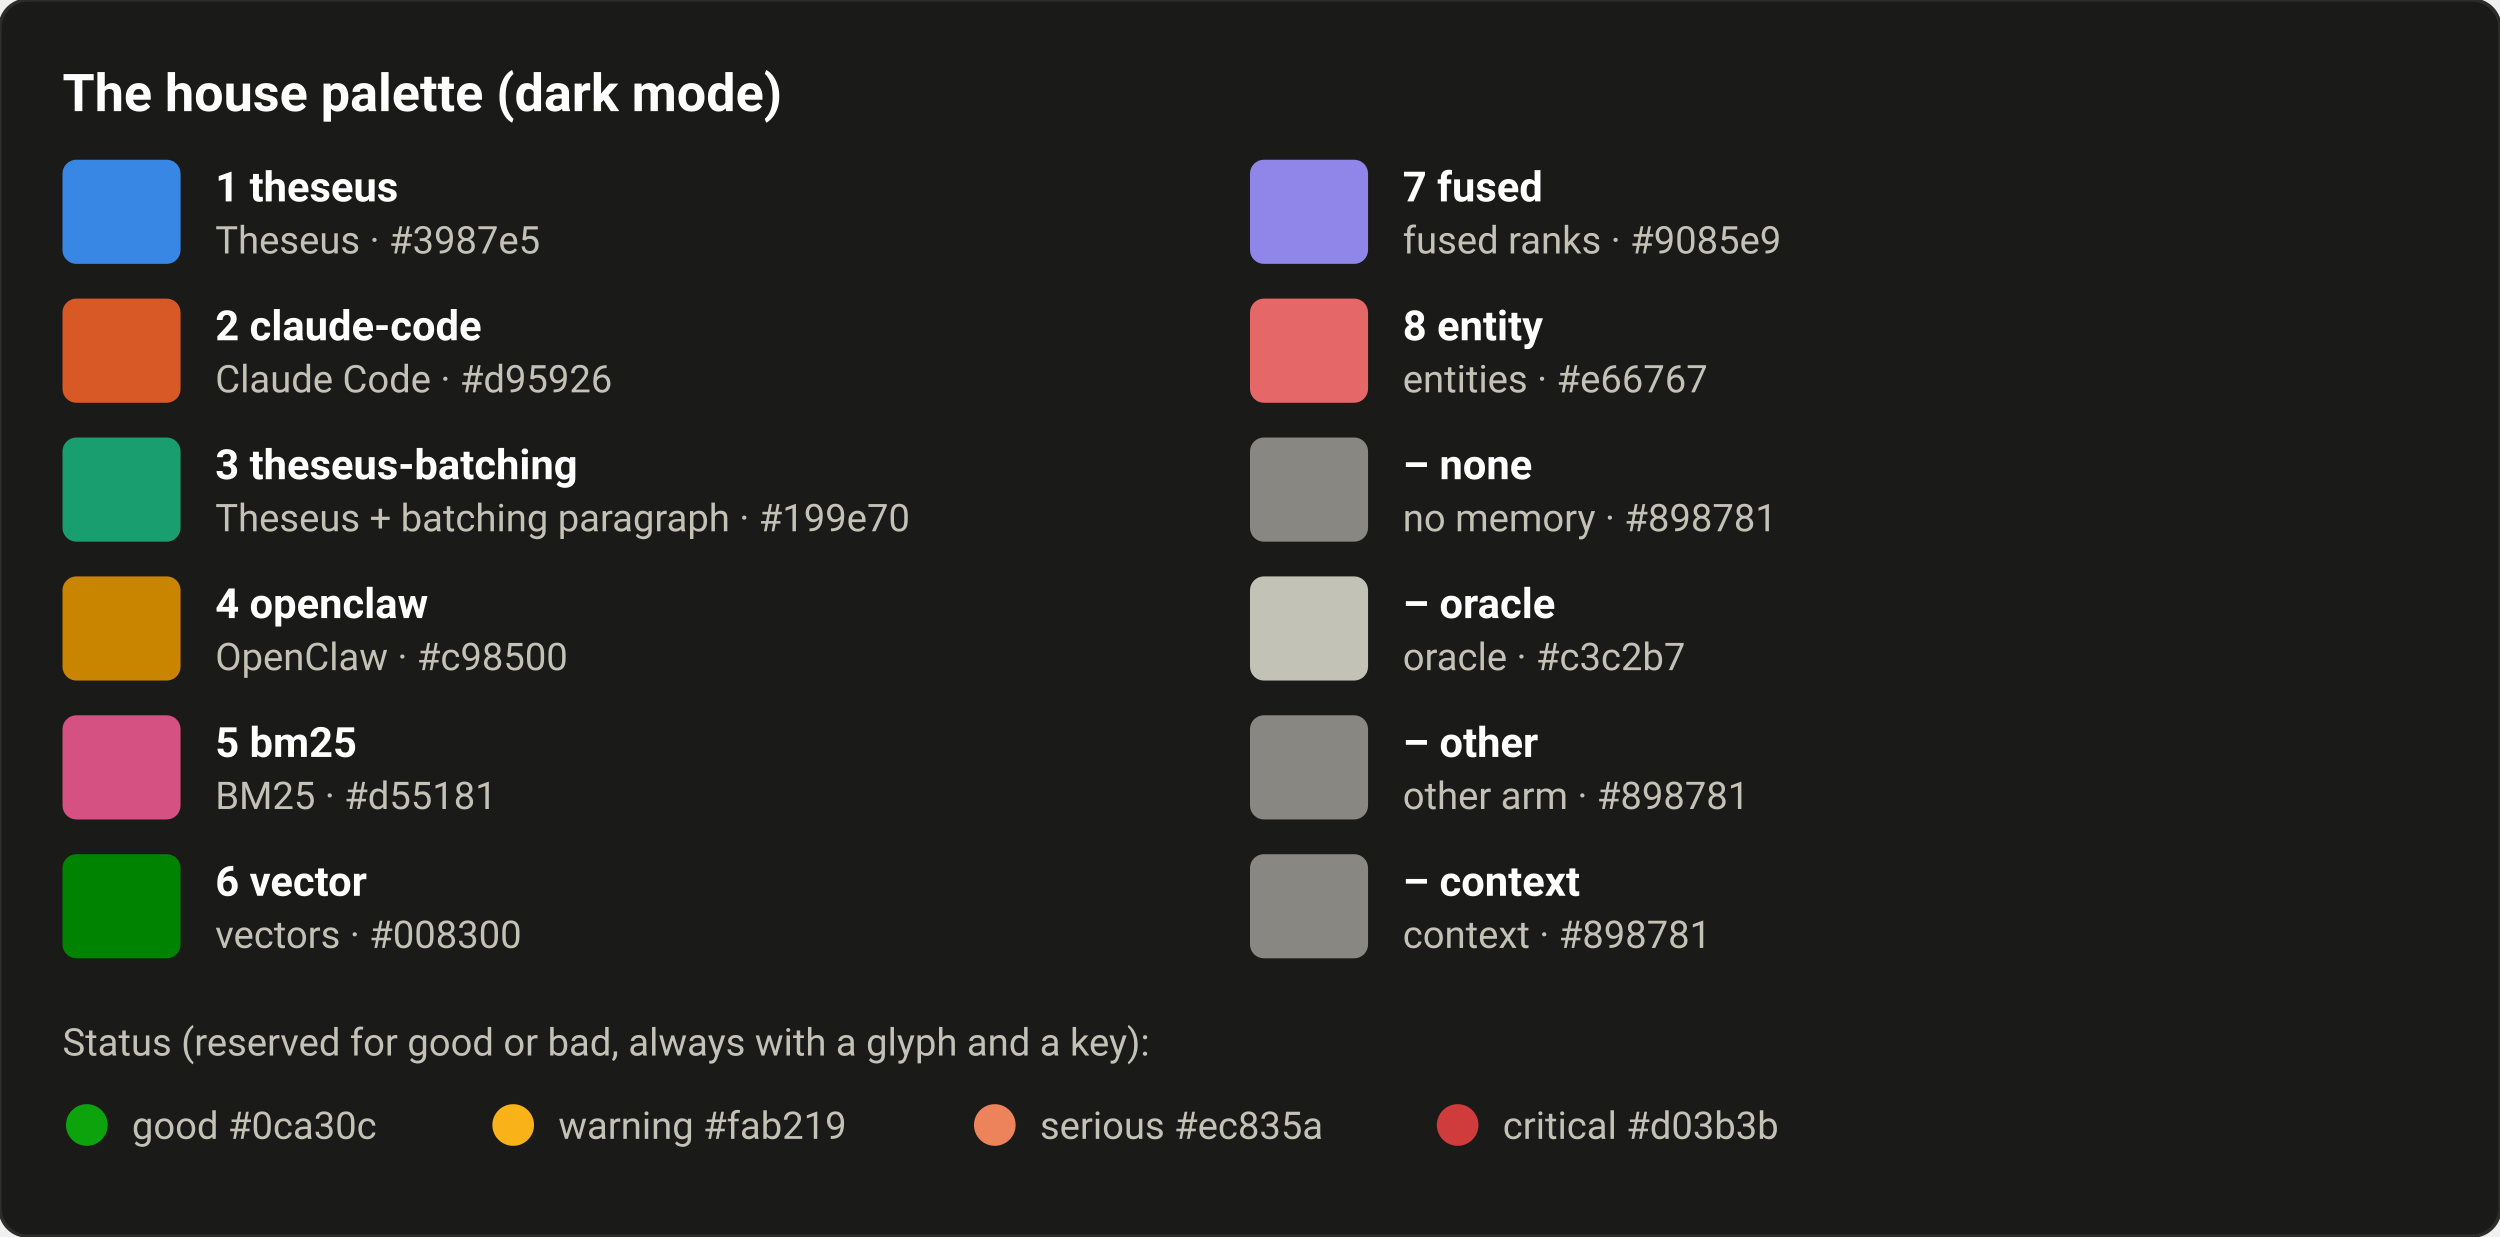
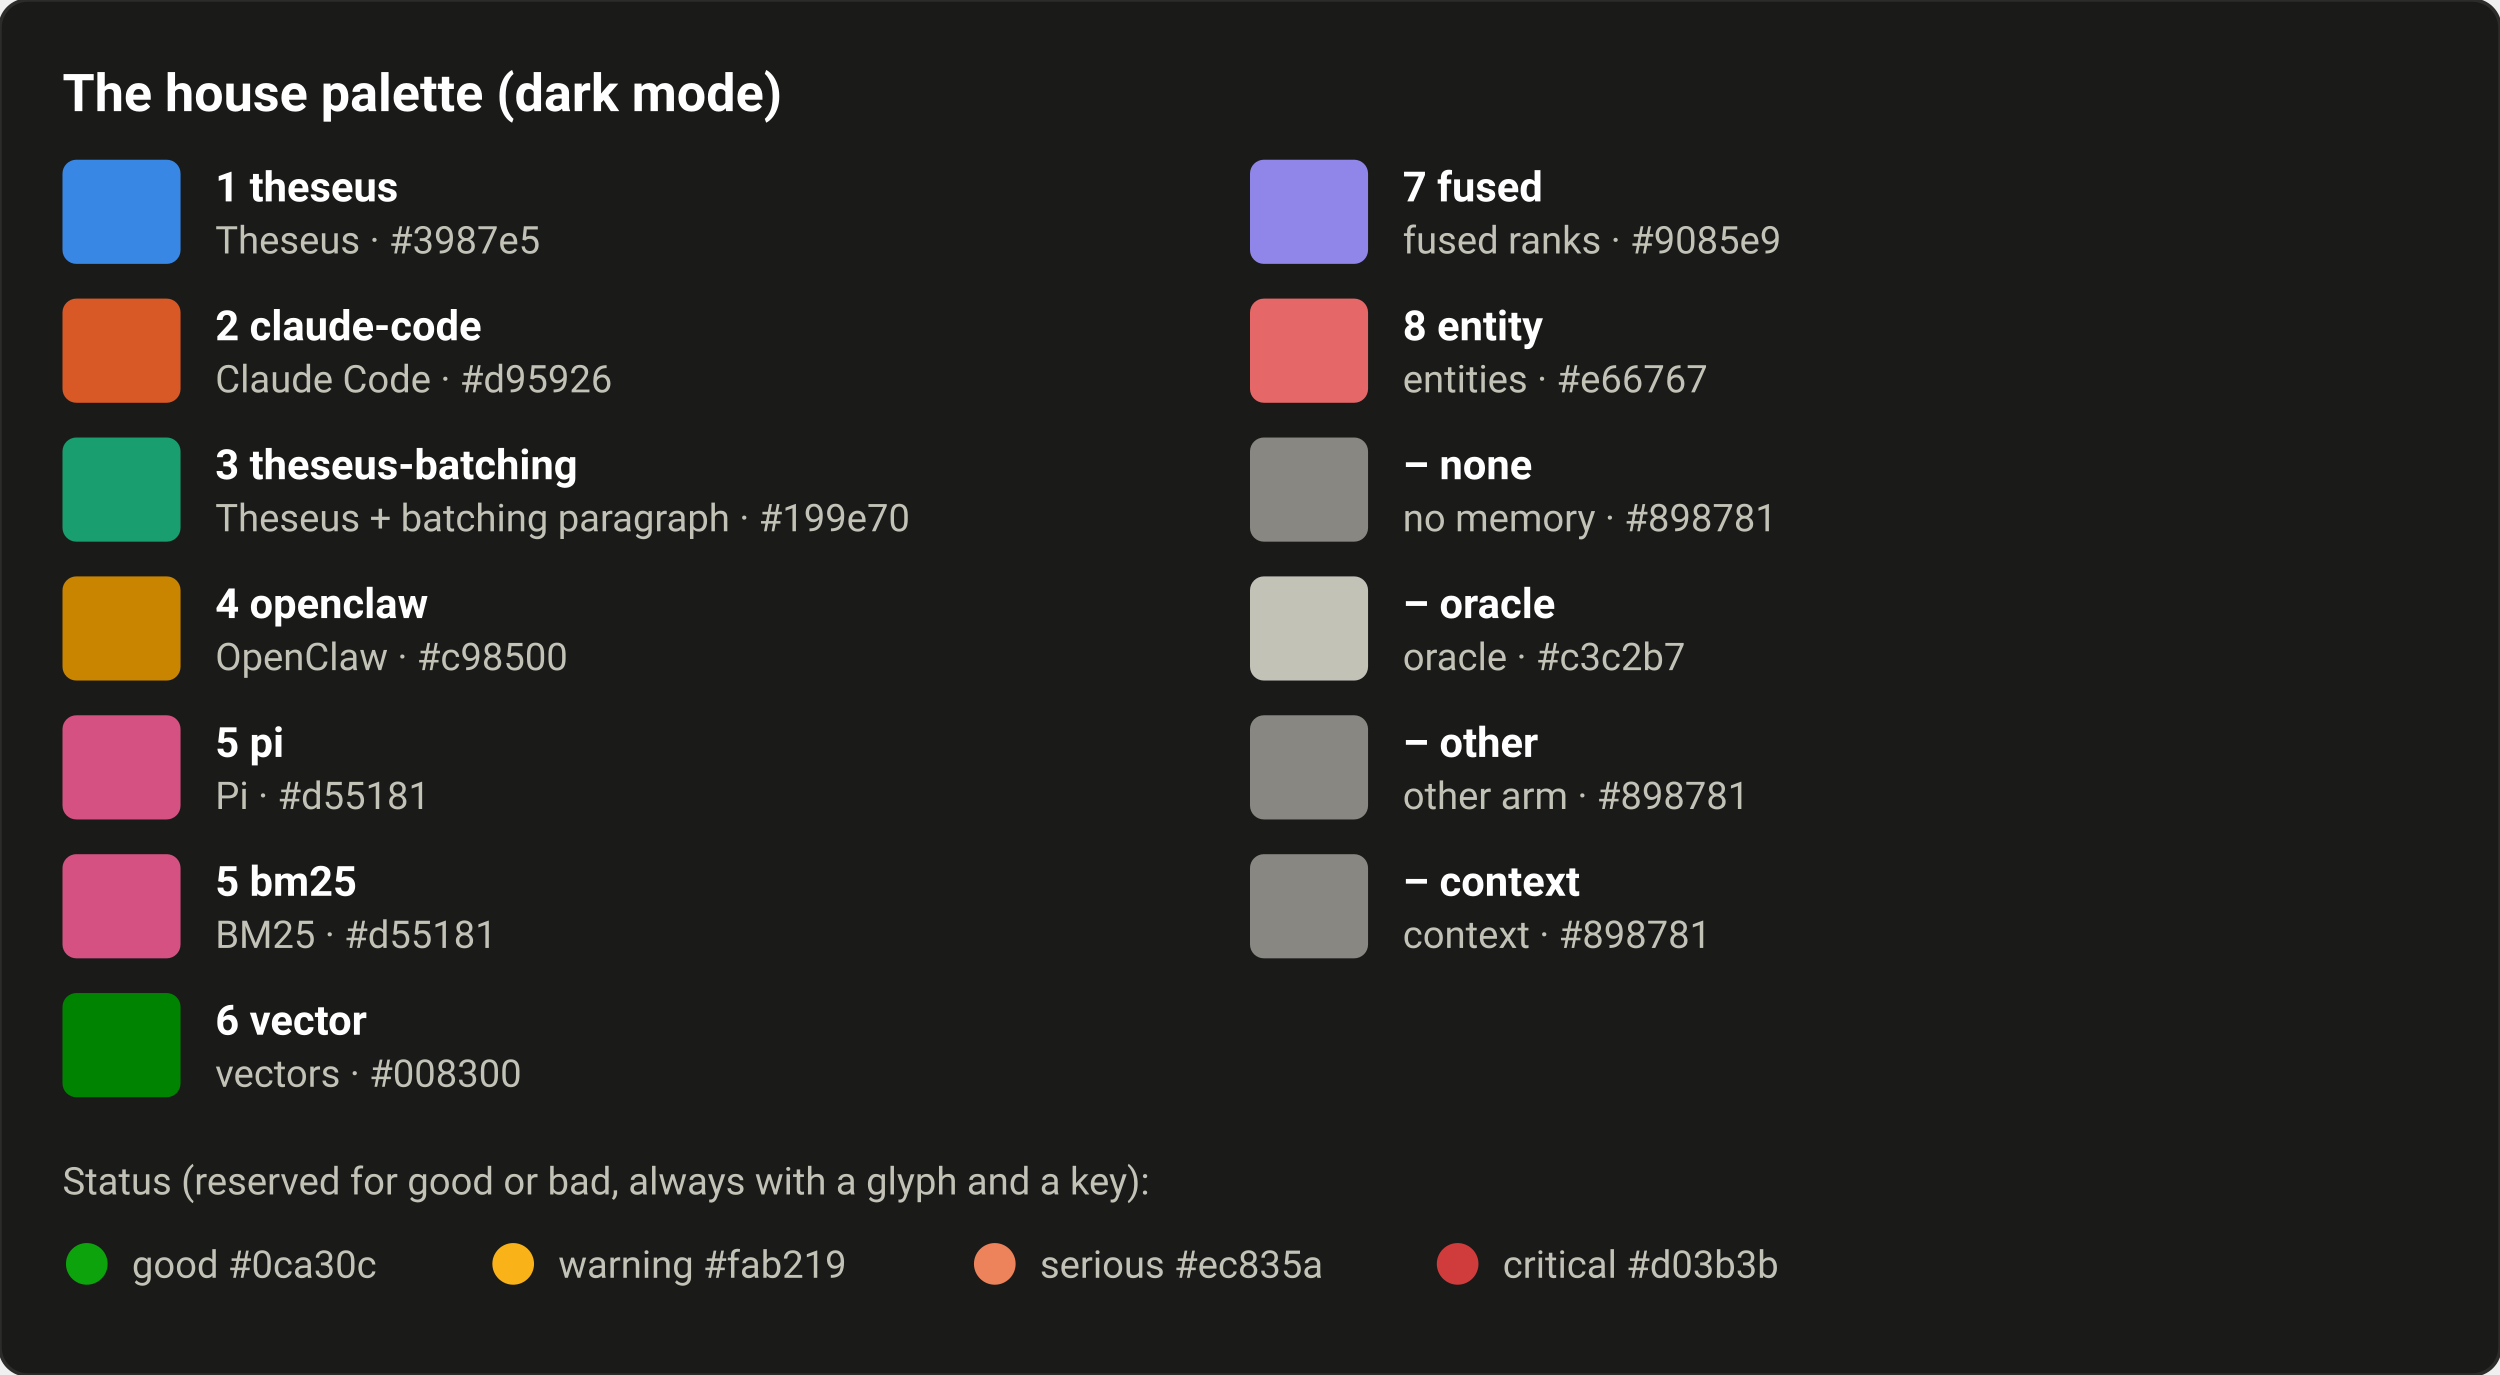
- <svg xmlns="http://www.w3.org/2000/svg" width="720" height="356" viewBox="0 0 720 356" role="img" aria-labelledby="t-palette t-palette-d" font-family="system-ui, -apple-system, 'Segoe UI', Roboto, Helvetica, Arial, sans-serif">
-   <rect width="720" height="356" rx="8" fill="#1a1a19" stroke="#2c2c2a" />
+ <svg xmlns="http://www.w3.org/2000/svg" width="720" height="396" viewBox="0 0 720 396" role="img" aria-labelledby="t-palette t-palette-d" font-family="system-ui, -apple-system, 'Segoe UI', Roboto, Helvetica, Arial, sans-serif">
+   <rect width="720" height="396" rx="8" fill="#1a1a19" stroke="#2c2c2a" />
  <text x="18.0" y="32.0" font-size="15" fill="#ffffff" font-weight="600">The house palette (dark mode)</text>
  <g>
    <rect x="18.0" y="46.0" width="34" height="30" rx="4" fill="#3987e5" />
  </g>
  <text x="62.0" y="58.0" font-size="12" fill="#ffffff" font-weight="600">1  theseus</text>
  <text x="62.0" y="73.0" font-size="11" fill="#c3c2b7">Theseus · #3987e5</text>
  <g>
    <rect x="18.0" y="86.0" width="34" height="30" rx="4" fill="#d95926" />
  </g>
  <text x="62.0" y="98.0" font-size="12" fill="#ffffff" font-weight="600">2  claude-code</text>
  <text x="62.0" y="113.0" font-size="11" fill="#c3c2b7">Claude Code · #d95926</text>
  <g>
    <rect x="18.0" y="126.0" width="34" height="30" rx="4" fill="#199e70" />
  </g>
  <text x="62.0" y="138.0" font-size="12" fill="#ffffff" font-weight="600">3  theseus-batching</text>
  <text x="62.0" y="153.0" font-size="11" fill="#c3c2b7">Theseus + batching paragraph · #199e70</text>
  <g>
    <rect x="18.0" y="166.0" width="34" height="30" rx="4" fill="#c98500" />
  </g>
  <text x="62.0" y="178.0" font-size="12" fill="#ffffff" font-weight="600">4  openclaw</text>
  <text x="62.0" y="193.0" font-size="11" fill="#c3c2b7">OpenClaw · #c98500</text>
  <g>
    <rect x="18.0" y="206.0" width="34" height="30" rx="4" fill="#d55181" />
  </g>
-   <text x="62.0" y="218.0" font-size="12" fill="#ffffff" font-weight="600">5  bm25</text>
-   <text x="62.0" y="233.0" font-size="11" fill="#c3c2b7">BM25 · #d55181</text>
+   <text x="62.0" y="218.0" font-size="12" fill="#ffffff" font-weight="600">5  pi</text>
+   <text x="62.0" y="233.0" font-size="11" fill="#c3c2b7">Pi · #d55181</text>
  <g>
-     <rect x="18.0" y="246.0" width="34" height="30" rx="4" fill="#008300" />
+     <rect x="18.0" y="246.0" width="34" height="30" rx="4" fill="#d55181" />
  </g>
-   <text x="62.0" y="258.0" font-size="12" fill="#ffffff" font-weight="600">6  vector</text>
-   <text x="62.0" y="273.0" font-size="11" fill="#c3c2b7">vectors · #008300</text>
+   <text x="62.0" y="258.0" font-size="12" fill="#ffffff" font-weight="600">5  bm25</text>
+   <text x="62.0" y="273.0" font-size="11" fill="#c3c2b7">BM25 · #d55181</text>
+   <g>
+     <rect x="18.0" y="286.0" width="34" height="30" rx="4" fill="#008300" />
+   </g>
+   <text x="62.0" y="298.0" font-size="12" fill="#ffffff" font-weight="600">6  vector</text>
+   <text x="62.0" y="313.0" font-size="11" fill="#c3c2b7">vectors · #008300</text>
  <g>
    <rect x="360.0" y="46.0" width="34" height="30" rx="4" fill="#9085e9" />
  </g>
  <text x="404.0" y="58.0" font-size="12" fill="#ffffff" font-weight="600">7  fused</text>
  <text x="404.0" y="73.0" font-size="11" fill="#c3c2b7">fused ranks · #9085e9</text>
  <g>
    <rect x="360.0" y="86.0" width="34" height="30" rx="4" fill="#e66767" />
  </g>
  <text x="404.0" y="98.0" font-size="12" fill="#ffffff" font-weight="600">8  entity</text>
  <text x="404.0" y="113.0" font-size="11" fill="#c3c2b7">entities · #e66767</text>
  <g>
    <rect x="360.0" y="126.0" width="34" height="30" rx="4" fill="#898781" />
  </g>
  <text x="404.0" y="138.0" font-size="12" fill="#ffffff" font-weight="600">–  none</text>
  <text x="404.0" y="153.0" font-size="11" fill="#c3c2b7">no memory · #898781</text>
  <g>
    <rect x="360.0" y="166.0" width="34" height="30" rx="4" fill="#c3c2b7" />
  </g>
  <text x="404.0" y="178.0" font-size="12" fill="#ffffff" font-weight="600">–  oracle</text>
  <text x="404.0" y="193.0" font-size="11" fill="#c3c2b7">oracle · #c3c2b7</text>
  <g>
    <rect x="360.0" y="206.0" width="34" height="30" rx="4" fill="#898781" />
  </g>
  <text x="404.0" y="218.0" font-size="12" fill="#ffffff" font-weight="600">–  other</text>
  <text x="404.0" y="233.0" font-size="11" fill="#c3c2b7">other arm · #898781</text>
  <g>
    <rect x="360.0" y="246.0" width="34" height="30" rx="4" fill="#898781" />
  </g>
  <text x="404.0" y="258.0" font-size="12" fill="#ffffff" font-weight="600">–  context</text>
  <text x="404.0" y="273.0" font-size="11" fill="#c3c2b7">context · #898781</text>
-   <text x="18.0" y="304.0" font-size="11" fill="#c3c2b7">Status (reserved for good or bad, always with a glyph and a key):</text>
+   <text x="18.0" y="344.0" font-size="11" fill="#c3c2b7">Status (reserved for good or bad, always with a glyph and a key):</text>
  <g>
-     <circle cx="25.0" cy="324.0" r="6" fill="#0ca30c" />
+     <circle cx="25.0" cy="364.0" r="6" fill="#0ca30c" />
  </g>
-   <text x="38.0" y="328.0" font-size="11" fill="#c3c2b7">good #0ca30c</text>
+   <text x="38.0" y="368.0" font-size="11" fill="#c3c2b7">good #0ca30c</text>
  <g>
-     <circle cx="147.8" cy="324.0" r="6" fill="#fab219" />
+     <circle cx="147.8" cy="364.0" r="6" fill="#fab219" />
  </g>
-   <text x="160.8" y="328.0" font-size="11" fill="#c3c2b7">warning #fab219</text>
+   <text x="160.8" y="368.0" font-size="11" fill="#c3c2b7">warning #fab219</text>
  <g>
-     <circle cx="286.5" cy="324.0" r="6" fill="#ec835a" />
+     <circle cx="286.5" cy="364.0" r="6" fill="#ec835a" />
  </g>
-   <text x="299.5" y="328.0" font-size="11" fill="#c3c2b7">serious #ec835a</text>
+   <text x="299.5" y="368.0" font-size="11" fill="#c3c2b7">serious #ec835a</text>
  <g>
-     <circle cx="419.8" cy="324.0" r="6" fill="#d03b3b" />
+     <circle cx="419.8" cy="364.0" r="6" fill="#d03b3b" />
  </g>
-   <text x="432.8" y="328.0" font-size="11" fill="#c3c2b7">critical #d03b3b</text>
+   <text x="432.8" y="368.0" font-size="11" fill="#c3c2b7">critical #d03b3b</text>
</svg>
